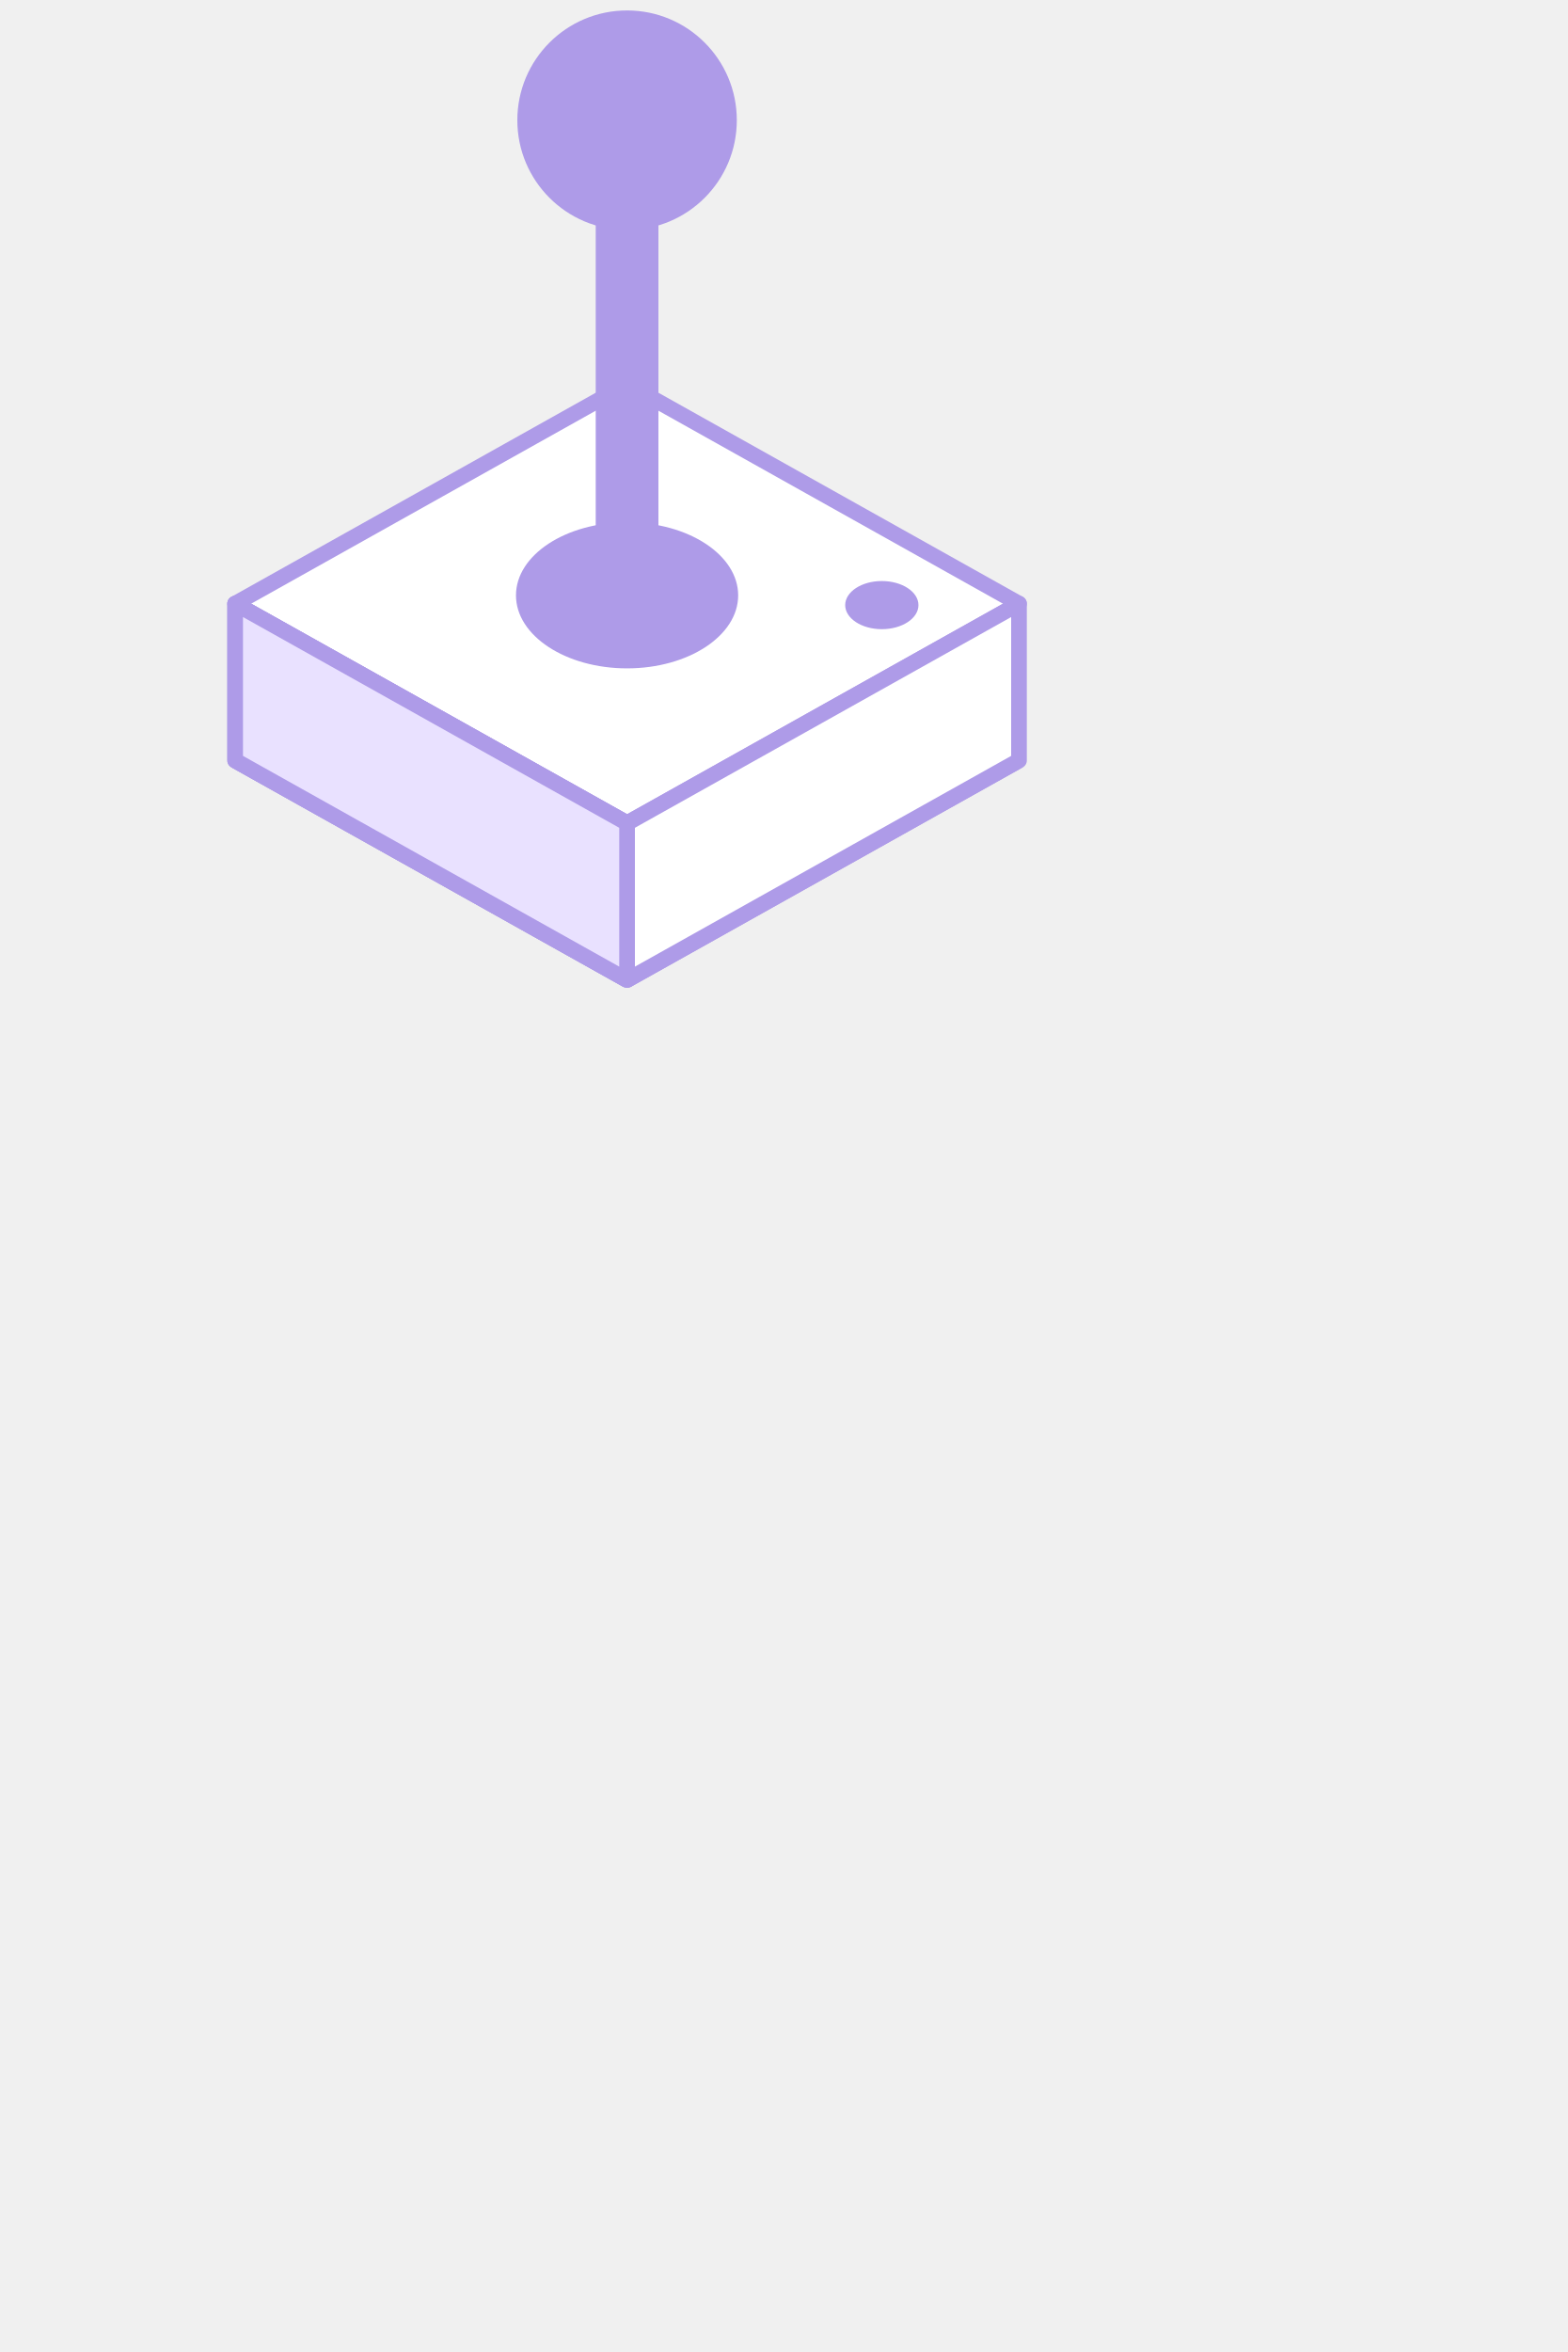
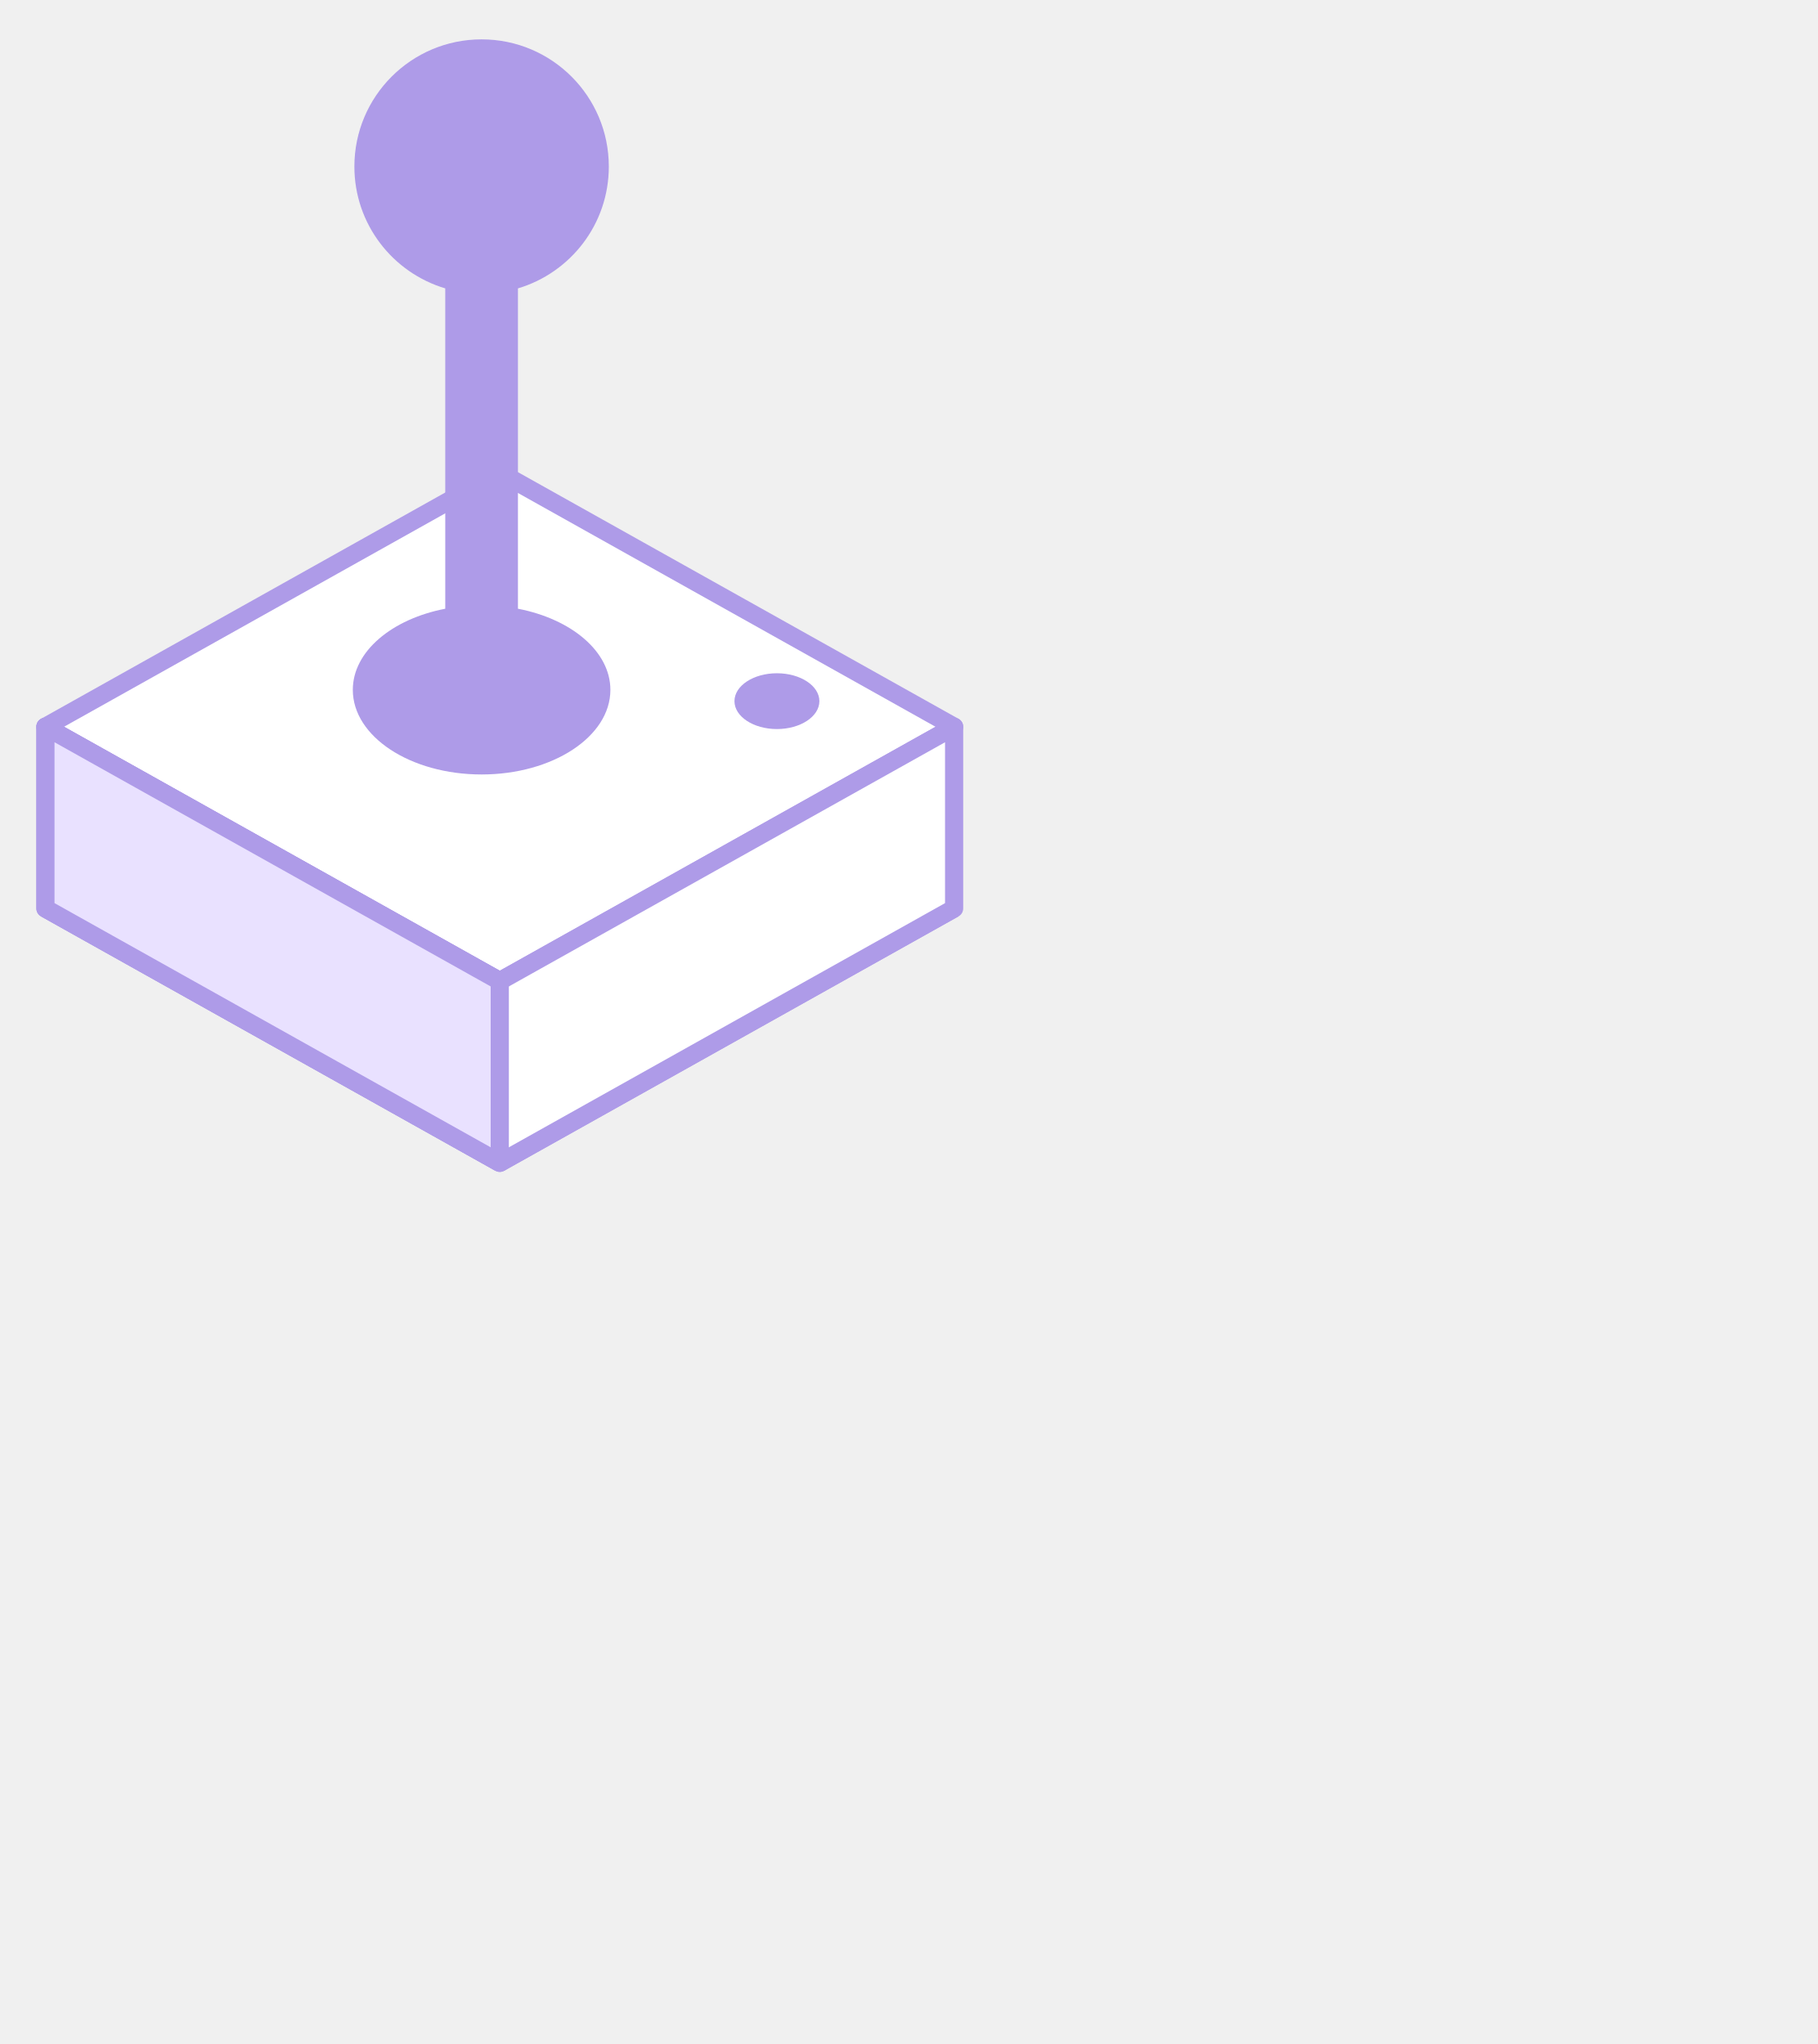
- <svg xmlns="http://www.w3.org/2000/svg" version="1.1" id="Layer_1" x="0px" y="0px" width="200px" height="300px" viewBox="0 0 200 300" enable-background="new 0 0 200 300" xml:space="preserve">
+ <svg xmlns="http://www.w3.org/2000/svg" version="1.1" id="Layer_1" x="0px" y="0px" width="200px" height="225px" viewBox="0 0 200 225" enable-background="new 0 0 200 225" xml:space="preserve">
  <g>
    <g>
-       <polygon fill="#FFFFFF" stroke="#AE9BE8" stroke-width="2" stroke-linecap="round" stroke-linejoin="round" stroke-miterlimit="2" points="    80,49 30,77 80,105 130,77   " />
-       <polygon fill="#FFFFFF" stroke="#AE9BE8" stroke-width="2" stroke-miterlimit="1" points="80,105 30,97 80,125 130,97   " />
-       <polygon fill="#FFFFFF" stroke="#AE9BE8" stroke-width="2" stroke-linecap="round" stroke-linejoin="round" stroke-miterlimit="1" points="    30,77 30,97 80,125 130,97 130,77 80,105   " />
-       <polygon fill="#E9E1FF" stroke="#AE9BE8" stroke-width="2" stroke-linecap="round" stroke-linejoin="round" stroke-miterlimit="1" points="    30,77 30,97 80,125 80,105   " />
+       <polygon fill="#FFFFFF" stroke="#AE9BE8" stroke-width="2" stroke-linecap="round" stroke-linejoin="round" stroke-miterlimit="2" points="    55,52 5,80 55,108 105,80   " />
+       <polygon fill="#FFFFFF" stroke="#AE9BE8" stroke-width="2" stroke-miterlimit="1" points="55,108 5,100 55,128 105,100   " />
+       <polygon fill="#FFFFFF" stroke="#AE9BE8" stroke-width="2" stroke-linecap="round" stroke-linejoin="round" stroke-miterlimit="1" points="    5,80 5,100 55,128 105,100 105,80 55,108   " />
+       <polygon fill="#E9E1FF" stroke="#AE9BE8" stroke-width="2" stroke-linecap="round" stroke-linejoin="round" stroke-miterlimit="1" points="    5,80 5,100 55,128 55,108   " />
    </g>
-     <ellipse fill="#AE9BE8" cx="80" cy="75.938" rx="14.173" ry="9.313" />
-     <ellipse fill="#AE9BE8" cx="112.5" cy="77.182" rx="4.673" ry="3.071" />
-     <line fill="#FFFFFF" stroke="#AE9BE8" stroke-width="8" stroke-linecap="round" stroke-linejoin="round" stroke-miterlimit="2" x1="80" y1="15" x2="80" y2="74" />
-     <circle fill="#AE9BE8" cx="80" cy="15.333" r="14" />
+     <ellipse fill="#AE9BE8" cx="85.5" cy="77.182" rx="4.673" ry="3.071" />
+     <path fill="#AE9BE8" d="M57,67.007V31.745c5.782-1.722,10-7.071,10-13.412c0-7.731-6.268-14-14-14c-7.732,0-14,6.268-14,14   c0,6.34,4.218,11.689,10,13.412v35.263c-5.878,1.135-10.173,4.701-10.173,8.931c0,5.144,6.345,9.313,14.173,9.313   c7.827,0,14.173-4.17,14.173-9.313C67.173,71.708,62.878,68.143,57,67.007z" />
  </g>
</svg>
